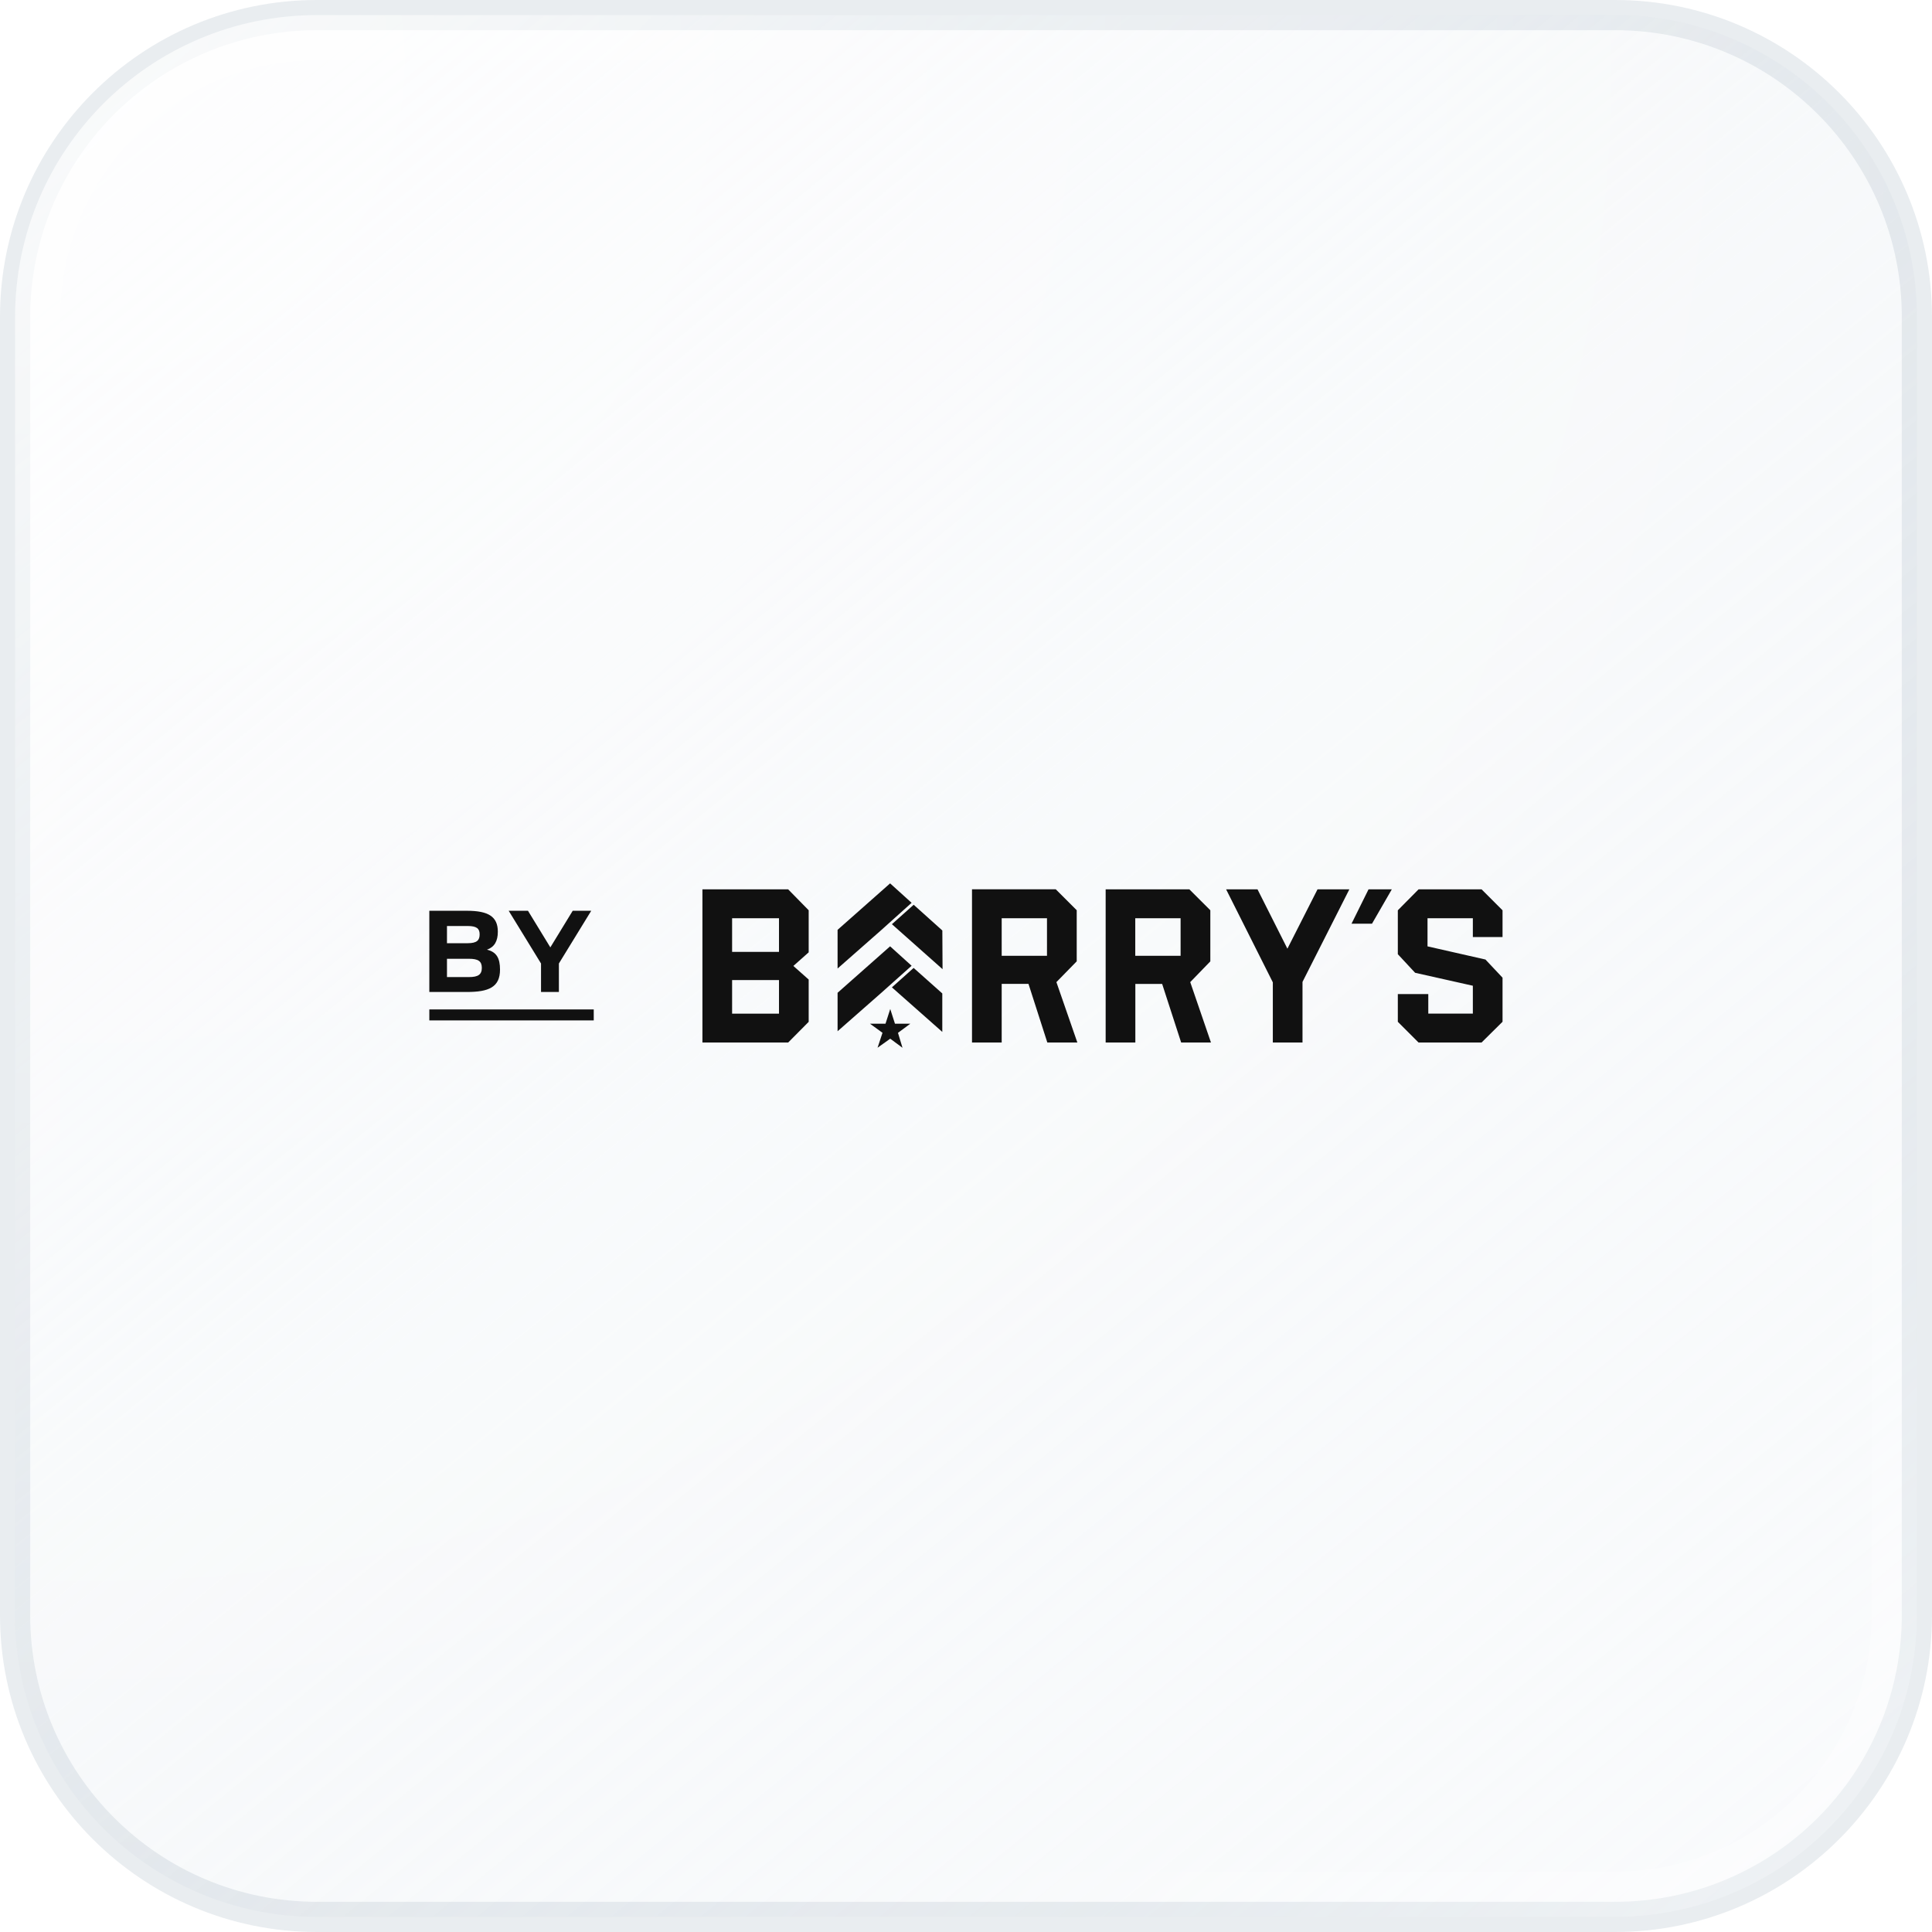
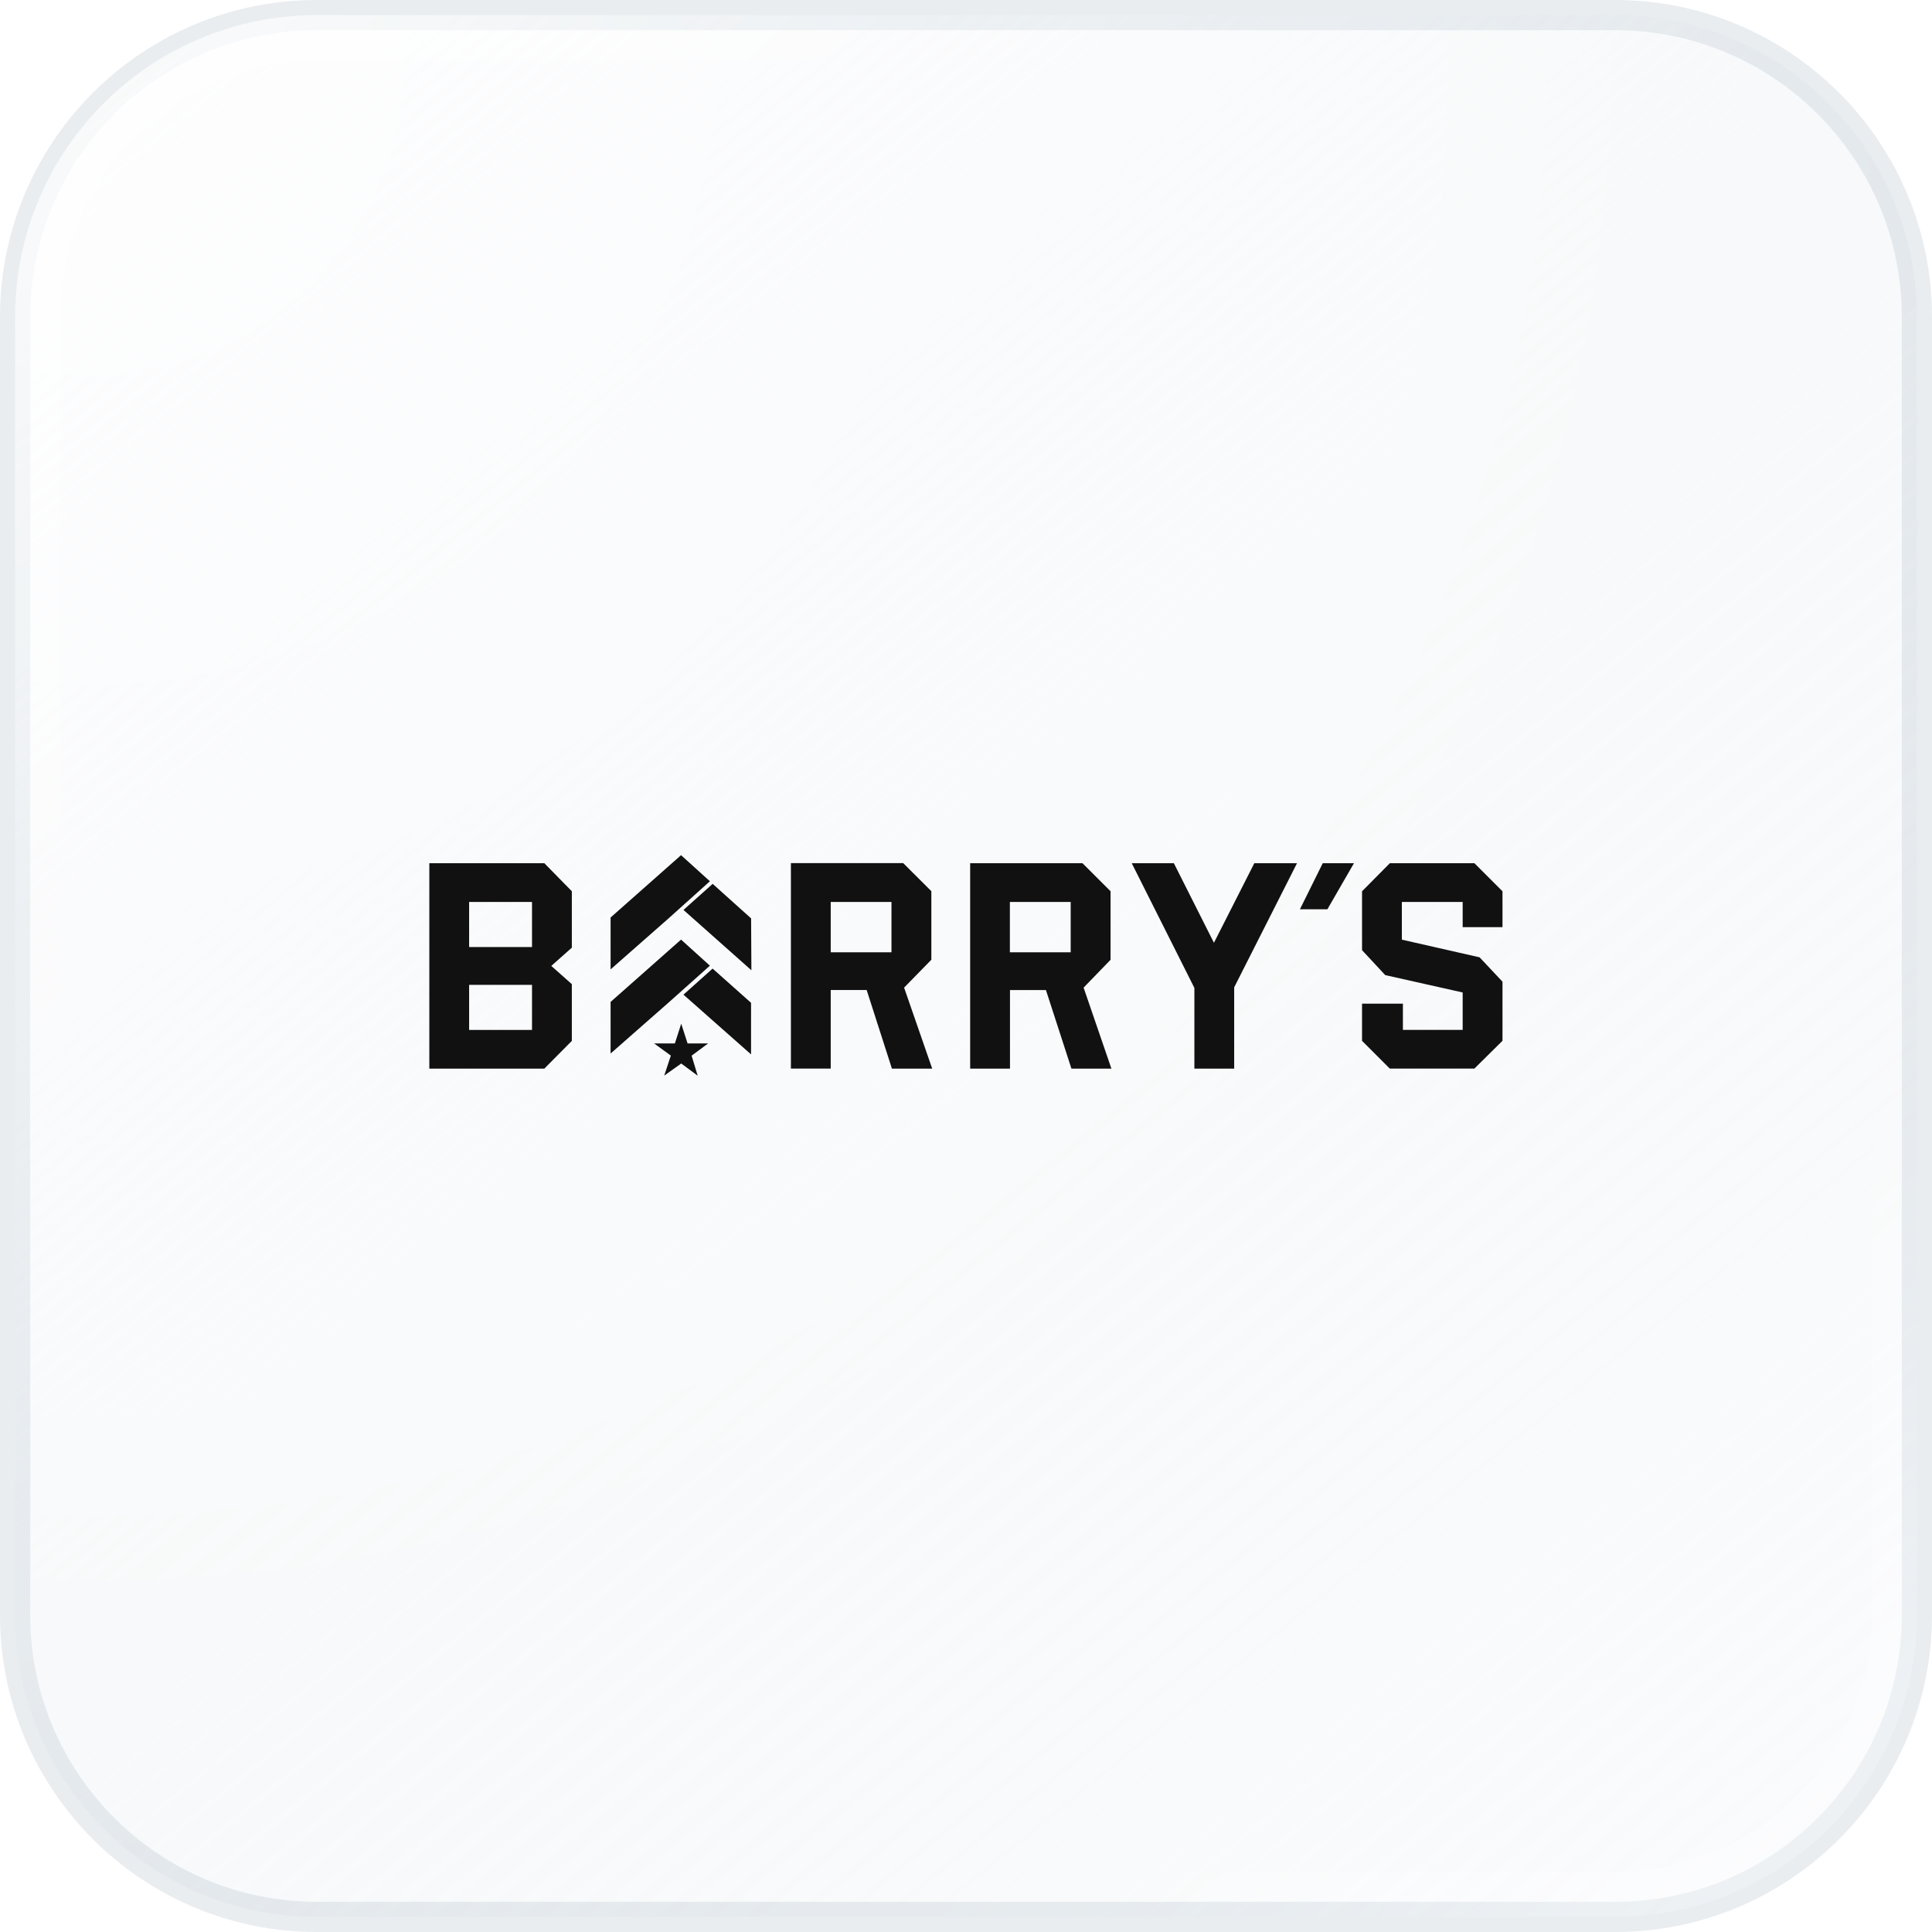
<svg xmlns="http://www.w3.org/2000/svg" viewBox="0 0 64 64" fill="none" color="#374151">
  <g>
    <defs>
      <linearGradient id="barrys-app-light-background-surface" x1="6" y1="0" x2="58" y2="64" gradientUnits="userSpaceOnUse">
        <stop offset="0" stop-color="#FBFCFD" stop-opacity=".78" />
        <stop offset=".48" stop-color="#EFF3F6" stop-opacity=".50" />
        <stop offset="1" stop-color="#F7F9FB" stop-opacity=".68" />
      </linearGradient>
      <radialGradient id="barrys-app-light-background-sheen" cx="3" cy="2" r="62" gradientUnits="userSpaceOnUse">
        <stop stop-color="#FFFFFF" stop-opacity=".45" />
        <stop offset="1" stop-color="#FFFFFF" stop-opacity="0" />
      </radialGradient>
      <linearGradient id="barrys-app-light-background-reflection" x1="0" y1="0" x2="64" y2="64" gradientUnits="userSpaceOnUse">
        <stop stop-color="#FFFFFF" stop-opacity=".64" />
        <stop offset=".23" stop-color="#FFFFFF" stop-opacity=".12" />
        <stop offset=".5" stop-color="#FFFFFF" stop-opacity="0" />
        <stop offset=".78" stop-color="#FFFFFF" stop-opacity=".08" />
        <stop offset="1" stop-color="#FFFFFF" stop-opacity=".45" />
      </linearGradient>
    </defs>
    <rect x=".5" y=".5" width="63" height="63" rx="10" fill="url(#barrys-app-light-background-surface)" stroke="#9EADBB" stroke-opacity=".22" />
    <rect x=".5" y=".5" width="63" height="63" rx="10" fill="url(#barrys-app-light-background-sheen)" />
    <rect x="1.25" y="1.25" width="61.5" height="61.5" rx="9.25" stroke="url(#barrys-app-light-background-reflection)" stroke-width="1.5" />
  </g>
  <defs>
    <clipPath id="barrys-app-light-tile">
      <rect x=".5" y=".5" width="63" height="63" rx="10" />
    </clipPath>
  </defs>
  <g clip-path="url(#barrys-app-light-tile)">
-     <svg viewBox="0 0 79 12.163" fill="none" x="14.222" y="14.222" width="35.556" height="35.556">
-       <path d="M0 7.994V2.017H2.775C4.364 2.017 5.042 2.46 5.042 3.557C5.042 4.251 4.792 4.687 4.243 4.88C4.945 5.05 5.203 5.502 5.203 6.349C5.203 7.647 4.364 7.994 2.759 7.994H0ZM1.299 6.897H2.912C3.59 6.897 3.864 6.712 3.864 6.22C3.864 5.727 3.598 5.55 2.912 5.55H1.299V6.897ZM1.299 4.404H2.823C3.525 4.404 3.703 4.17 3.703 3.751C3.703 3.332 3.493 3.138 2.823 3.138H1.299V4.404Z" fill="#111111" />
-       <path d="M8.221 7.994V5.897L5.841 2.017H7.261L8.907 4.711L10.553 2.017H11.916L9.536 5.897V7.994H8.221Z" fill="#111111" />
-       <path d="M0 9.277H12.101V10.084H0V9.277Z" fill="#111111" />
+     <svg viewBox="20.101 0 58.899 12.163" fill="none" x="14.222" y="14.222" width="35.556" height="35.556">
      <path d="M20.101 11.714V0.44H26.411L27.921 1.979V5.076L26.794 6.077L27.921 7.078V10.191L26.411 11.714H20.101ZM22.285 5.042H25.736V2.568H22.285V5.042ZM22.285 9.589H25.736V7.116H22.285V9.589ZM30.048 6.267V3.42L33.914 0L35.497 1.431L33.23 3.468L30.048 6.267ZM33.233 8.085L30.048 10.884V8.053L33.914 4.633L35.497 6.064L33.233 8.085ZM35.396 10.333L34.494 11.002L34.826 12.101L33.924 11.432L32.99 12.097L33.354 10.998L32.436 10.33H33.575L33.924 9.247L34.272 10.33H35.396V10.333ZM35.649 1.574L37.758 3.468L37.774 6.315L34.047 3.005L35.649 1.574ZM37.755 8.101V10.932L34.047 7.654L35.646 6.223L37.755 8.101ZM46.154 7.268L47.696 11.714H45.486L44.099 7.398H42.127V11.711H39.942V0.437H46.107L47.649 1.976V5.738L46.154 7.268ZM45.461 2.568H42.127V5.33H45.461V2.568ZM56.004 7.268L57.53 11.714H55.336L53.937 7.401H51.964V11.714H49.779V0.44H55.941L57.483 1.979V5.741L56.004 7.268ZM55.295 2.568H51.958V5.33H55.295V2.568ZM62.083 7.284L58.645 0.44H60.956L63.156 4.807L65.372 0.44H67.715L64.267 7.252V11.714H62.083V7.284ZM69.381 2.97H67.874L69.127 0.44H70.84L69.381 2.97ZM72.809 11.714L71.283 10.188V8.148H73.525V9.586H76.805V7.534L72.556 6.581L71.283 5.213V1.982L72.809 0.44H77.448L78.99 1.982V3.949H76.805V2.568H73.468V4.636L77.733 5.605L78.99 6.942V10.185L77.448 11.711H72.809V11.714Z" fill="#111111" />
    </svg>
  </g>
</svg>
